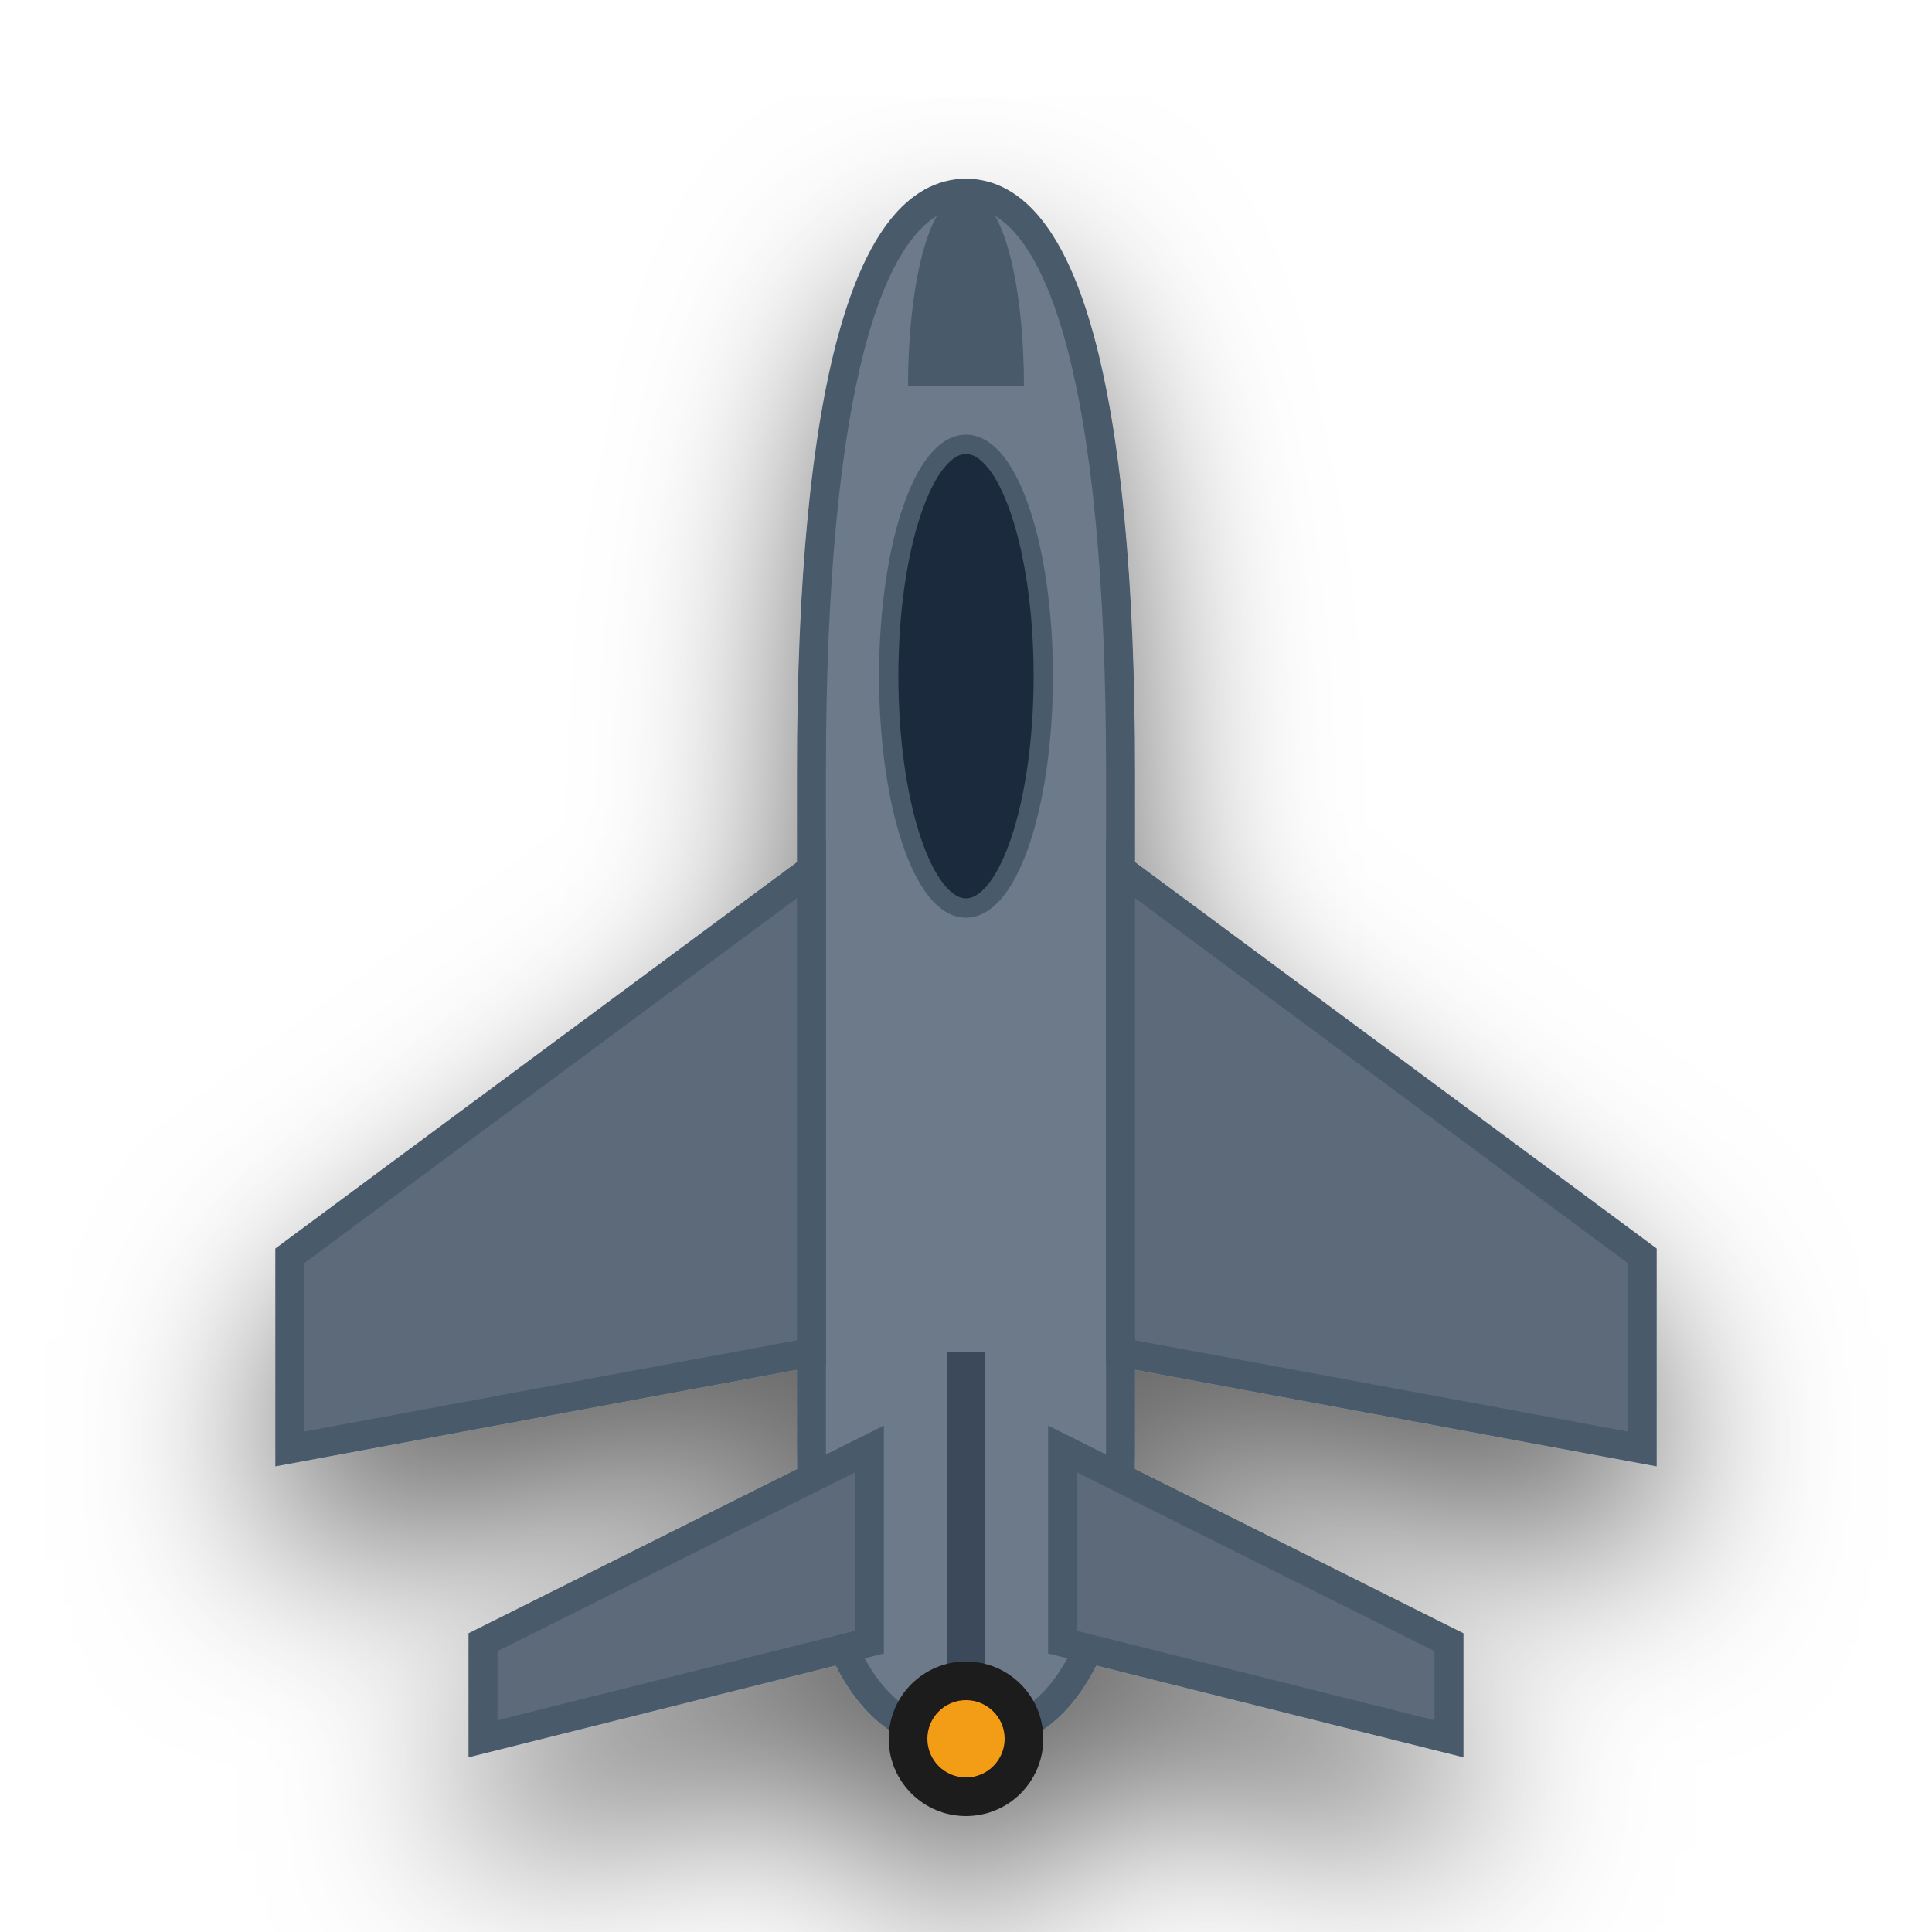
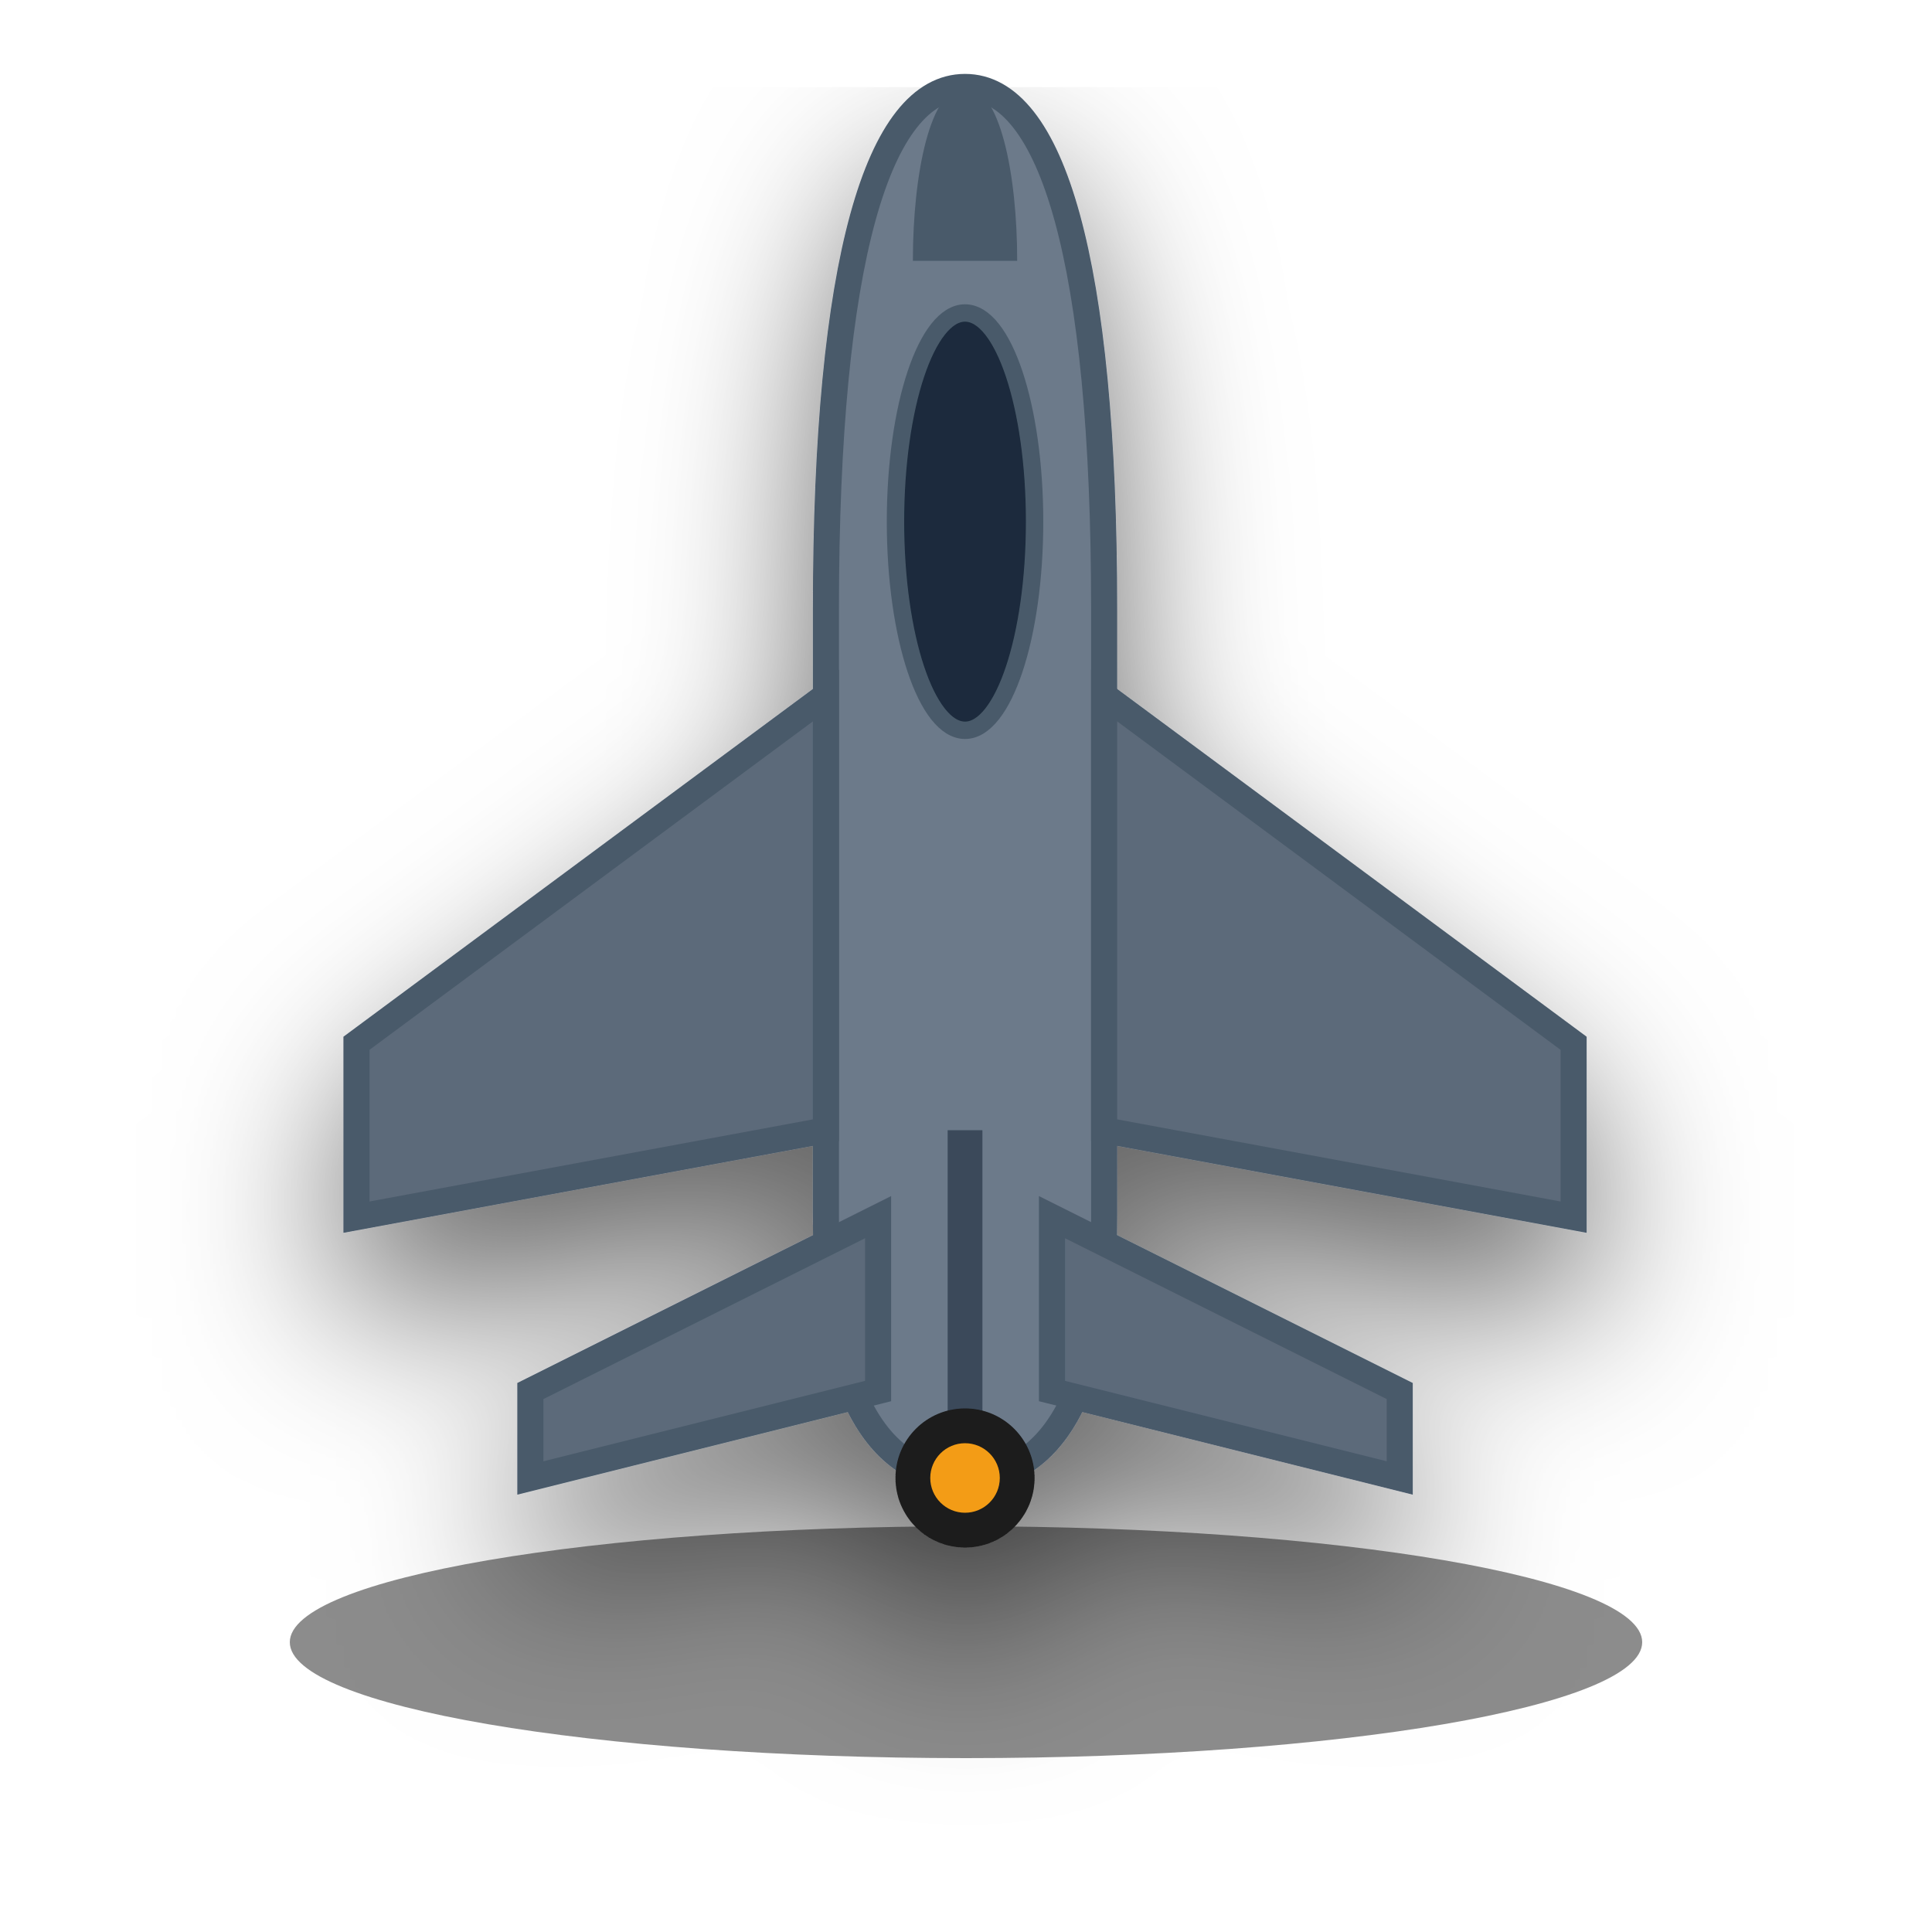
<svg xmlns="http://www.w3.org/2000/svg" viewBox="0 0 100 100">
  <defs>
    <filter id="shadow" x="-20%" y="-20%" width="140%" height="140%">
      <feDropShadow dx="0" dy="5" stdDeviation="5" flood-color="rgba(0,0,0,0.6)" />
    </filter>
  </defs>
-   <g filter="url(#shadow)">
+   <ellipse cx="50" cy="85" rx="35" ry="6" fill="#1a1a1a" opacity="0.5" />
+   <g filter="url(#shadow)" transform="scale(0.9) translate(5.5, -5)">
    <path d="M 50 10 C 55 10, 58 20, 58 40 L 58 75 C 58 85, 55 90, 50 90 C 45 90, 42 85, 42 75 L 42 40 C 42 20, 45 10, 50 10 Z" fill="#6c7a8a" stroke="#4a5a6a" stroke-width="1.5" />
    <path d="M 50 10 C 52 10, 53 15, 53 20 L 47 20 C 47 15, 48 10, 50 10 Z" fill="#4a5a6a" />
    <ellipse cx="50" cy="35" rx="4" ry="12" fill="#1a2b3c" stroke="#4a5a6a" stroke-width="1" />
    <path d="M 42 45 L 15 65 L 15 75 L 42 70 Z" fill="#5c6a7a" stroke="#4a5a6a" stroke-width="1.5" />
    <path d="M 58 45 L 85 65 L 85 75 L 58 70 Z" fill="#5c6a7a" stroke="#4a5a6a" stroke-width="1.5" />
    <path d="M 45 75 L 25 85 L 25 90 L 45 85 Z" fill="#5c6a7a" stroke="#4a5a6a" stroke-width="1.5" />
    <path d="M 55 75 L 75 85 L 75 90 L 55 85 Z" fill="#5c6a7a" stroke="#4a5a6a" stroke-width="1.5" />
    <rect x="49" y="70" width="2" height="18" fill="#3a4a5a" />
    <circle cx="50" cy="90" r="4" fill="#1a1a1a" />
    <circle cx="50" cy="90" r="2" fill="#f39c12" />
  </g>
</svg>
